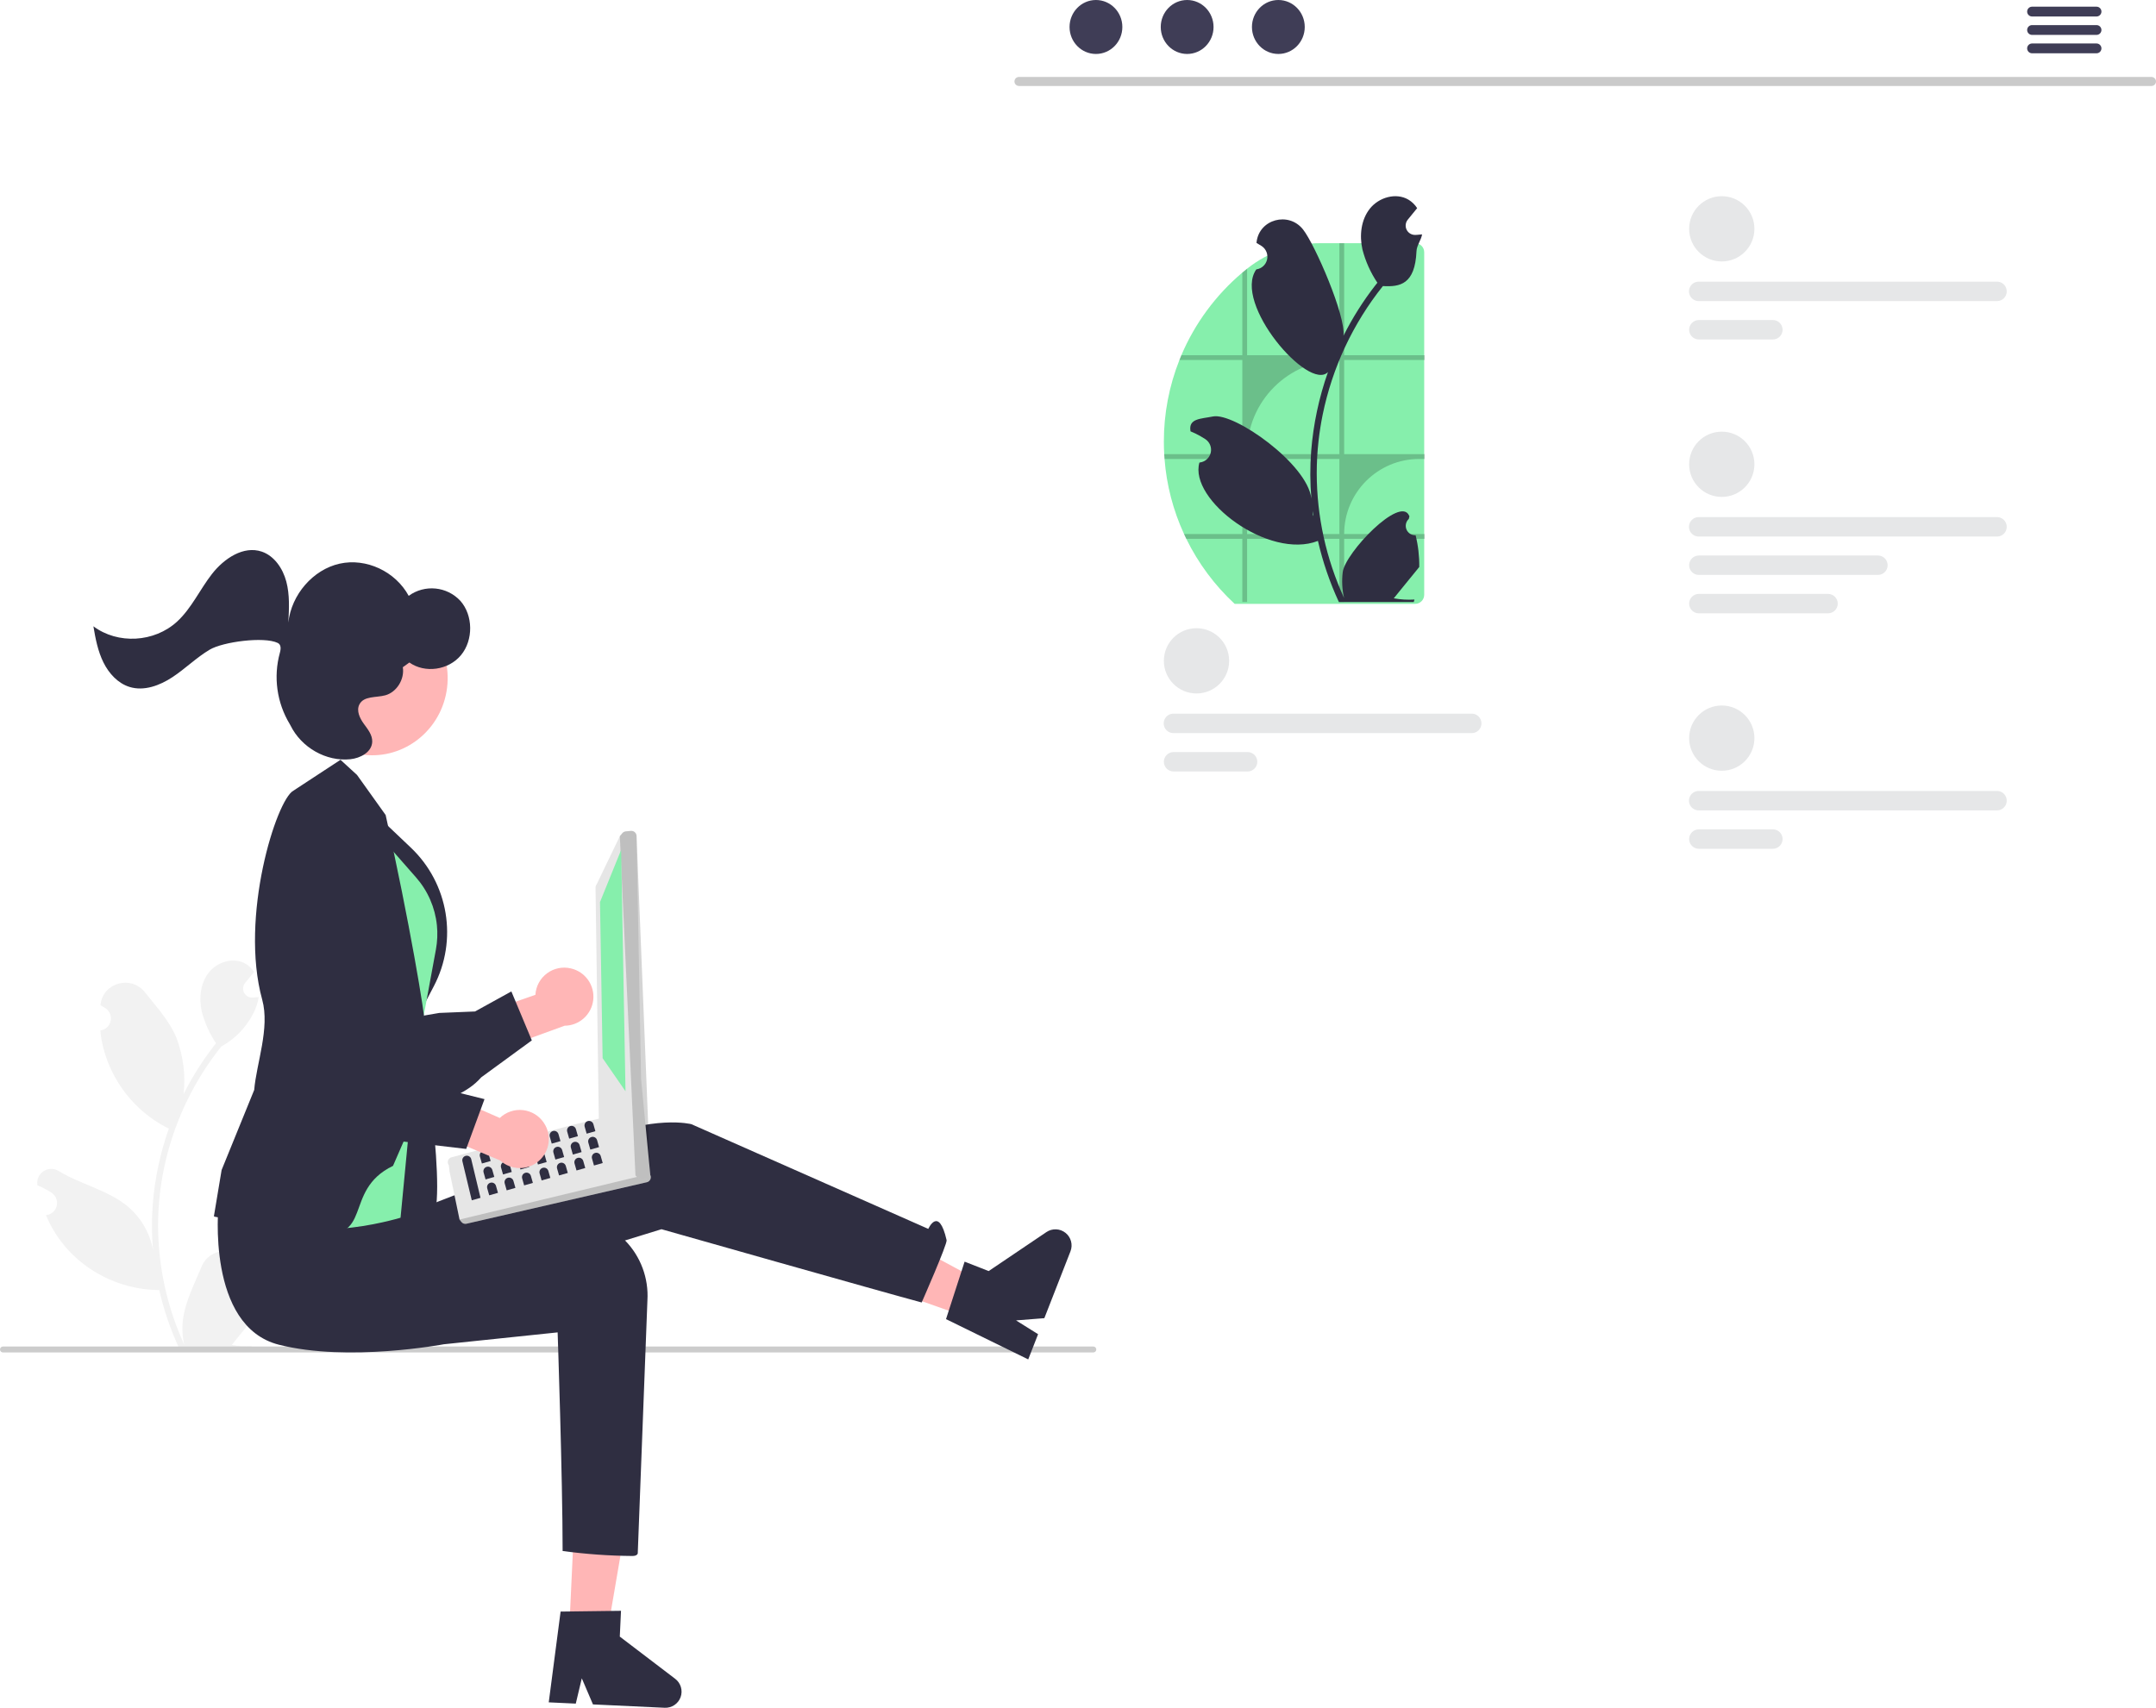
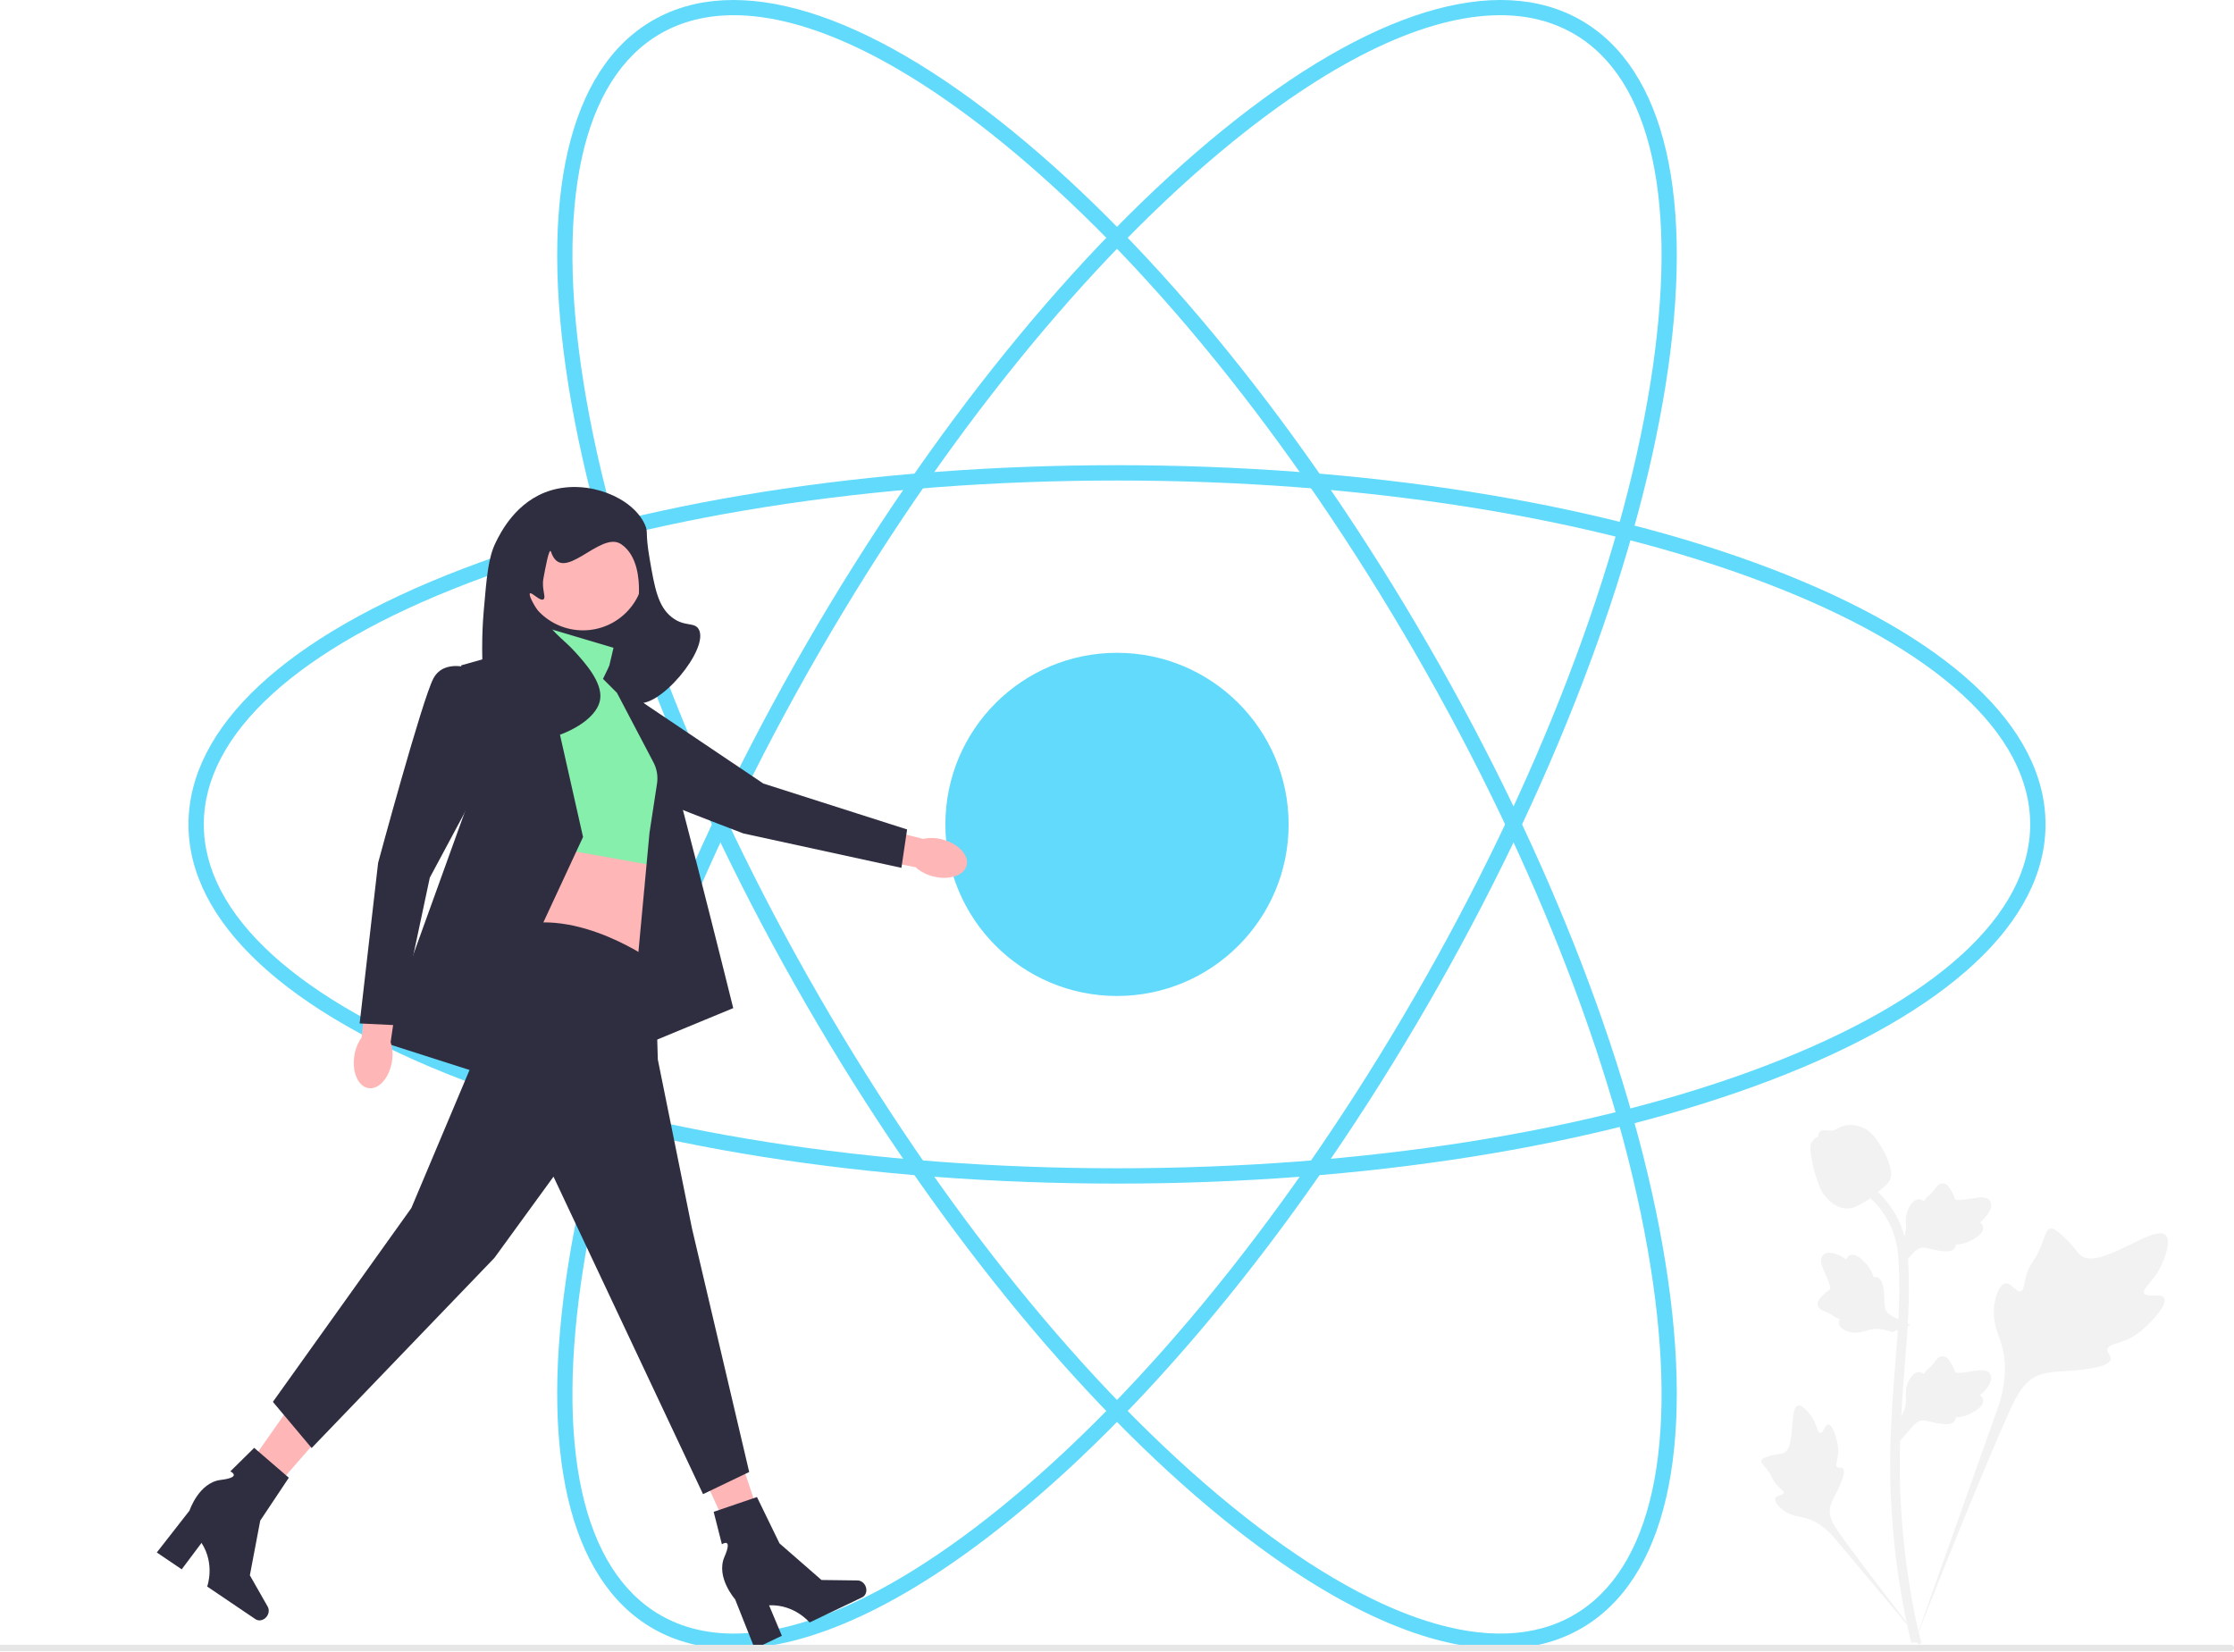
- <svg xmlns="http://www.w3.org/2000/svg" data-name="Layer 1" width="864.67" height="685.078" viewBox="0 0 864.67 685.078">
-   <path d="M268.971,622.8a3.613,3.613,0,0,1-2.619-6.263c.091-.362.156-.622.248-.984q-.049-.118-.098-.236a9.703,9.703,0,0,0-17.898.067c-2.927,7.051-6.654,14.113-7.572,21.568a28.706,28.706,0,0,0,.504,9.872A115.086,115.086,0,0,1,231.066,599.025a111.08,111.08,0,0,1,.689-12.392q.571-5.06,1.584-10.047a116.419,116.419,0,0,1,23.087-49.342,30.983,30.983,0,0,0,12.886-13.369,23.634,23.634,0,0,0,2.149-6.458c-.627.082-1.265.134-1.892.175-.195.01-.401.021-.597.031l-.074.003a3.58,3.58,0,0,1-2.94-5.832q.406-.5.813-.999c.411-.514.833-1.018,1.244-1.532a1.785,1.785,0,0,0,.134-.154c.473-.586.946-1.162,1.419-1.748a10.352,10.352,0,0,0-3.394-3.28c-4.741-2.777-11.281-.854-14.706,3.435-3.435,4.288-4.083,10.304-2.89,15.662a41.485,41.485,0,0,0,5.738,12.793c-.257.329-.525.648-.782.977a117.172,117.172,0,0,0-12.23,19.375,48.709,48.709,0,0,0-2.908-22.624c-2.783-6.715-8.001-12.37-12.595-18.175-5.519-6.973-16.835-3.93-17.807,4.909q-.014.128-.028.257,1.024.577,2.004,1.226a4.901,4.901,0,0,1-1.976,8.919l-.1.015a48.767,48.767,0,0,0,1.285,7.291,50.21,50.21,0,0,0,25,31.468c.401.206.792.411,1.193.607a119.598,119.598,0,0,0-6.438,30.296,113.435,113.435,0,0,0,.082,18.315l-.031-.216a29.974,29.974,0,0,0-10.232-17.308c-7.874-6.469-18.999-8.851-27.494-14.05a5.625,5.625,0,0,0-8.616,5.473q.017.114.035.227a32.928,32.928,0,0,1,3.692,1.779q1.024.578,2.004,1.226a4.901,4.901,0,0,1-1.976,8.919l-.1.015c-.072.01-.134.021-.206.031a48.808,48.808,0,0,0,8.978,14.058,50.254,50.254,0,0,0,36.446,15.991h.01a119.562,119.562,0,0,0,8.032,23.447h28.692c.103-.319.195-.648.288-.967a32.599,32.599,0,0,1-7.939-.473c2.129-2.612,4.257-5.245,6.386-7.857a1.78,1.78,0,0,0,.134-.154c1.08-1.337,2.17-2.663,3.25-4l.001-.002A47.75,47.75,0,0,0,268.972,622.801Z" transform="translate(-167.665 -107.4608)" fill="#f2f2f2" />
-   <path d="M607.335,648.805a1.186,1.186,0,0,1-1.19,1.19H168.855a1.19,1.19,0,0,1,0-2.38h437.29A1.187,1.187,0,0,1,607.335,648.805Z" transform="translate(-167.665 -107.4608)" fill="#ccc" />
-   <path d="M396.647,495.944a11.583,11.583,0,0,0-14.259,10.59l-24.999,8.7,1.582,16.481,35.131-12.782a11.646,11.646,0,0,0,2.546-22.989Z" transform="translate(-167.665 -107.4608)" fill="#ffb6b6" />
-   <path d="M355.905,543.848c-9.94,6.928-27.452,10.472-51.286,10.31a9.53,9.53,0,0,1-7.026-3.064c-6.377-6.641-6.128-21.8-6.088-23.264l-6.99-26.342c-.15-.403-4.019-11.212-.083-18.759a12.369,12.369,0,0,1,8.226-6.269c14.782-3.923,28.678,35.647,30.444,40.875l20.745-3.533,14.326-.589,14.576-8.045,8.206,19.64-20.308,14.841A25.664,25.664,0,0,1,355.905,543.848Z" transform="translate(-167.665 -107.4608)" fill="#2f2e41" />
-   <polygon points="228.268 654.202 243.549 654.916 253.575 596.315 231.022 595.261 228.268 654.202" fill="#ffb6b6" />
-   <path d="M392.496,753.947l24.223-.312-.484,10.349,22.224,16.935a6.472,6.472,0,0,1-4.225,11.613l-28.759-1.345-4.478-10.469-2.414,10.147-10.843-.507Z" transform="translate(-167.665 -107.4608)" fill="#2f2e41" />
-   <polygon points="387.812 528.378 393.379 514.129 341.068 485.876 314.642 502.486 387.812 528.378" fill="#ffb6b6" />
-   <path d="M547.067,636.626l7.457-23.049,9.65,3.771L587.331,601.712a6.472,6.472,0,0,1,9.65,7.719L586.503,636.246l-11.352.892,8.84,5.535-3.951,10.111Z" transform="translate(-167.665 -107.4608)" fill="#2f2e41" />
-   <path d="M254.961,593.431s6.346,40.516,36.346,43.516,57.654-10.516,57.654-10.516l84-25.87s89.346,25.386,104.346,29.386c0,0,10.346-23.484,10-25-3.19-13.958-7.346-4.516-7.346-4.516l-95-42s-15-4-41,7S308.307,602.947,308.307,602.947Z" transform="translate(-167.665 -107.4608)" fill="#2f2e41" />
-   <path d="M255.307,590.947s-5.003,48.537,24.22,55.951c27.78,7.049,66.098-.182,66.098-.182l45.681-4.769s2,58.696,2,87.696a220.258,220.258,0,0,0,28,2c2,0,2.133-1.048,2.133-1.048l3.873-101.444a31.658,31.658,0,0,0-32.754-33.585q-3.235.123-6.786.458c-28.102,2.695-62.99-3.034-62.99-3.034Z" transform="translate(-167.665 -107.4608)" fill="#2f2e41" />
-   <path d="M336.366,520.535s11.864,71.744,3.846,77.471-19.013,5.75-19.013,5.75l-2.557-39.613Z" transform="translate(-167.665 -107.4608)" fill="#2f2e41" />
-   <path d="M316.578,432.424l15.863,15.073a46.752,46.752,0,0,1,9.2,55.604l-7.583,14.46Z" transform="translate(-167.665 -107.4608)" fill="#2f2e41" />
-   <path d="M313.031,434.958,334.525,459.441a34.355,34.355,0,0,1,8.362,19.198v0a34.355,34.355,0,0,1-.391,9.683l-8.1,44.034L328.307,595.947s-47.003,14.242-51.814-7.75S313.031,434.958,313.031,434.958Z" transform="translate(-167.665 -107.4608)" fill="#86efac" />
-   <path d="M292.856,601.923c-30.898-5.149-38.467-6.171-38.938-6.352l-.472-.18,3.097-18.584,13.078-32.135c.849-10.512,6.358-24.754,3.206-36.194-9.161-33.257,5.723-80.253,12.529-83.853l18.869-12.37,6.624,6.073L322.332,434.405c9.449,42.091,15.975,81.323,15.658,83.721l-5.832,41.207-6.872,15.806C304.438,585.198,318.457,606.19,292.856,601.923Z" transform="translate(-167.665 -107.4608)" fill="#2f2e41" />
-   <path d="M348.796,571.693l48.514-12.98,4.272-1.013,3.046-.723,3.55-.839.028-.007a2.013,2.013,0,0,1,1.507.251l18.014,21.598a1.59,1.59,0,0,1,.424.381.714.714,0,0,1,.128.135,2.056,2.056,0,0,1-1.159,3.21l-72.373,16.655a2.039,2.039,0,0,1-2.049-.724l-.734-.952-4.005-19.286-.285-2.504a1.996,1.996,0,0,1-.375-.788A2.028,2.028,0,0,1,348.796,571.693Z" transform="translate(-167.665 -107.4608)" fill="#e6e6e6" />
-   <path d="M351.963,596.683l.739.955a2.038,2.038,0,0,0,2.044.724l72.376-16.656a2.052,2.052,0,0,0,1.156-3.208.611.611,0,0,0-.126-.135Z" transform="translate(-167.665 -107.4608)" opacity="0.17" style="isolation:isolate" />
-   <path d="M407.816,555.997l-1.309-92.265a2.106,2.106,0,0,1,.467-1.542l9.274-19.301.963-1.17a2.132,2.132,0,0,1,1.425-.754l2.019-.188a2.107,2.107,0,0,1,2.303,1.891h0l1.818,97.624.002.007.901,9.4,1.067,11.162.003.014,1.666,17.366a2.062,2.062,0,0,1-.557,1.637,2.091,2.091,0,0,1-1.585.678l-1.313-.026a2.14,2.14,0,0,1-1.364-.538l-.735-.66-.34-.31-14.007-21.653A2.094,2.094,0,0,1,407.816,555.997Z" transform="translate(-167.665 -107.4608)" fill="#e6e6e6" />
-   <path d="M416.251,442.889l6.267,136.136.343.306.732.658a2.132,2.132,0,0,0,1.364.538l1.315.026a2.115,2.115,0,0,0,2.141-2.314L422.955,442.67a2.108,2.108,0,0,0-2.299-1.897l-2.023.194a2.078,2.078,0,0,0-1.418.754Z" transform="translate(-167.665 -107.4608)" opacity="0.17" style="isolation:isolate" />
-   <polygon points="249.113 340.929 240.632 361.864 241.681 424.491 250.863 437.77 249.113 340.929" fill="#86efac" />
-   <path d="M354.387,571.141a1.821,1.821,0,0,0-1.252,2.249l3.736,15.571,3.501-.997-3.736-15.571A1.821,1.821,0,0,0,354.387,571.141Z" transform="translate(-167.665 -107.4608)" fill="#2f2e41" />
-   <path d="M361.389,569.147a1.821,1.821,0,0,0-1.252,2.249l.797,2.801,3.501-.997-.797-2.801A1.821,1.821,0,0,0,361.389,569.147Z" transform="translate(-167.665 -107.4608)" fill="#2f2e41" />
-   <path d="M368.391,567.153a1.821,1.821,0,0,0-1.252,2.249l.797,2.801,3.501-.997-.797-2.801A1.821,1.821,0,0,0,368.391,567.153Z" transform="translate(-167.665 -107.4608)" fill="#2f2e41" />
-   <path d="M375.393,565.16a1.821,1.821,0,0,0-1.252,2.249l.797,2.801,3.501-.997-.797-2.801A1.821,1.821,0,0,0,375.393,565.16Z" transform="translate(-167.665 -107.4608)" fill="#2f2e41" />
-   <path d="M382.395,563.166a1.821,1.821,0,0,0-1.252,2.249l.797,2.801,3.501-.997-.797-2.801A1.821,1.821,0,0,0,382.395,563.166Z" transform="translate(-167.665 -107.4608)" fill="#2f2e41" />
-   <path d="M389.396,561.172a1.821,1.821,0,0,0-1.252,2.249l.797,2.801,3.501-.997-.797-2.801A1.821,1.821,0,0,0,389.396,561.172Z" transform="translate(-167.665 -107.4608)" fill="#2f2e41" />
-   <path d="M396.398,559.178a1.821,1.821,0,0,0-1.252,2.249l.797,2.801,3.501-.997-.797-2.801A1.821,1.821,0,0,0,396.398,559.178Z" transform="translate(-167.665 -107.4608)" fill="#2f2e41" />
-   <path d="M403.4,557.185a1.821,1.821,0,0,0-1.252,2.249l.797,2.801,3.501-.997-.797-2.801A1.821,1.821,0,0,0,403.4,557.185Z" transform="translate(-167.665 -107.4608)" fill="#2f2e41" />
-   <path d="M362.859,575.532a1.821,1.821,0,0,0-1.252,2.249l.797,2.801,3.501-.997-.797-2.801A1.821,1.821,0,0,0,362.859,575.532Z" transform="translate(-167.665 -107.4608)" fill="#2f2e41" />
-   <path d="M369.86,573.539a1.821,1.821,0,0,0-1.252,2.249l.797,2.801,3.501-.997-.797-2.801A1.821,1.821,0,0,0,369.86,573.539Z" transform="translate(-167.665 -107.4608)" fill="#2f2e41" />
-   <path d="M376.862,571.545a1.821,1.821,0,0,0-1.252,2.249l.797,2.801,3.501-.997-.797-2.801A1.821,1.821,0,0,0,376.862,571.545Z" transform="translate(-167.665 -107.4608)" fill="#2f2e41" />
-   <path d="M383.864,569.551A1.821,1.821,0,0,0,382.612,571.8l.797,2.801,3.501-.997-.797-2.801A1.821,1.821,0,0,0,383.864,569.551Z" transform="translate(-167.665 -107.4608)" fill="#2f2e41" />
-   <path d="M390.866,567.557a1.821,1.821,0,0,0-1.252,2.249l.797,2.801,3.501-.997-.797-2.801A1.821,1.821,0,0,0,390.866,567.557Z" transform="translate(-167.665 -107.4608)" fill="#2f2e41" />
-   <path d="M397.868,565.564a1.821,1.821,0,0,0-1.252,2.249l.797,2.801,3.501-.997-.797-2.801A1.821,1.821,0,0,0,397.868,565.564Z" transform="translate(-167.665 -107.4608)" fill="#2f2e41" />
-   <path d="M404.87,563.57a1.821,1.821,0,0,0-1.252,2.249l.797,2.801,3.501-.997-.797-2.801A1.821,1.821,0,0,0,404.87,563.57Z" transform="translate(-167.665 -107.4608)" fill="#2f2e41" />
-   <path d="M364.328,581.917a1.821,1.821,0,0,0-1.252,2.249l.797,2.801,3.501-.997-.797-2.801A1.821,1.821,0,0,0,364.328,581.917Z" transform="translate(-167.665 -107.4608)" fill="#2f2e41" />
-   <path d="M371.33,579.924a1.821,1.821,0,0,0-1.252,2.249l.797,2.801,3.501-.997-.797-2.801A1.821,1.821,0,0,0,371.33,579.924Z" transform="translate(-167.665 -107.4608)" fill="#2f2e41" />
-   <path d="M378.332,577.93a1.821,1.821,0,0,0-1.252,2.249l.797,2.801,3.501-.997-.797-2.801A1.821,1.821,0,0,0,378.332,577.93Z" transform="translate(-167.665 -107.4608)" fill="#2f2e41" />
-   <path d="M385.334,575.936a1.821,1.821,0,0,0-1.252,2.249l.797,2.801,3.501-.997-.797-2.801A1.821,1.821,0,0,0,385.334,575.936Z" transform="translate(-167.665 -107.4608)" fill="#2f2e41" />
-   <path d="M392.335,573.943a1.821,1.821,0,0,0-1.252,2.249l.797,2.801,3.501-.997-.797-2.801A1.821,1.821,0,0,0,392.335,573.943Z" transform="translate(-167.665 -107.4608)" fill="#2f2e41" />
-   <path d="M399.337,571.949a1.821,1.821,0,0,0-1.252,2.249l.797,2.801,3.501-.997L401.586,573.201A1.821,1.821,0,0,0,399.337,571.949Z" transform="translate(-167.665 -107.4608)" fill="#2f2e41" />
-   <path d="M406.339,569.955a1.821,1.821,0,0,0-1.252,2.249l.797,2.801,3.501-.997-.797-2.801A1.821,1.821,0,0,0,406.339,569.955Z" transform="translate(-167.665 -107.4608)" fill="#2f2e41" />
-   <path d="M385.768,557.871a11.583,11.583,0,0,0-17.655-1.937l-24.242-10.628-10.052,13.157L368.264,572.991a11.646,11.646,0,0,0,17.504-15.119Z" transform="translate(-167.665 -107.4608)" fill="#ffb6b6" />
-   <path d="M323.318,565.271c-11.999-1.683-27.246-10.998-44.605-27.329a9.53,9.53,0,0,1-3.066-7.026c-.157-9.206,10.337-20.148,11.362-21.194l12.795-24.064c.164-.397,4.681-10.952,12.7-13.807a12.369,12.369,0,0,1,10.294,1.001c13.504,7.18-3.227,45.637-5.489,50.671l17.609,11.522,10.902,9.313,16.157,4.018-7.345,19.978-24.981-2.936A25.664,25.664,0,0,1,323.318,565.271Z" transform="translate(-167.665 -107.4608)" fill="#2f2e41" />
-   <ellipse cx="317.082" cy="379.669" rx="30.782" ry="30.111" transform="translate(-265.2773 541.8718) rotate(-83.16773)" fill="#ffb6b6" />
-   <path d="M238.669,356.829c5.792-5.317,9.15-12.891,14.019-19.133,4.869-6.243,12.66-11.419,19.941-8.958,5.019,1.696,8.454,6.716,9.861,12.023,1.407,5.306,1.115,10.937.813,16.452,1.223-11.26,9.938-21.274,20.573-23.64,10.635-2.366,22.369,3.1,27.699,12.903a15.695,15.695,0,0,1,20.75,2.045c5.122,5.814,5.222,15.724.22,21.757s-14.43,7.375-20.699,2.945l-2.631,1.896c.775,4.826-2.472,10.027-7.032,11.263-3.697,1.002-8.647.168-10.41,3.711-1.232,2.475.161,5.442,1.756,7.649,1.595,2.207,3.526,4.519,3.417,7.295-.164,4.189-4.8,6.581-8.802,6.99-9.651.985-19.557-4.617-23.979-13.559q-.128-.259-.283-.521a36.55,36.55,0,0,1-3.975-28.623c.534-1.88.398-3.343-.869-3.955-5.477-2.647-21.975-.446-27.264,2.696-5.29,3.142-9.759,7.602-14.899,11.006-5.14,3.403-11.452,5.747-17.246,3.958-4.641-1.433-8.264-5.361-10.481-9.841-2.217-4.48-3.199-9.51-4.022-14.49C214.89,366.015,229.552,365.198,238.669,356.829Z" transform="translate(-167.665 -107.4608)" fill="#2f2e41" />
-   <path d="M1030.568,141.945H576.275a1.807,1.807,0,0,1,0-3.613h454.293a1.807,1.807,0,0,1,0,3.613Z" transform="translate(-167.665 -107.4608)" fill="#cacaca" />
-   <ellipse cx="439.534" cy="10.823" rx="10.588" ry="10.823" fill="#3f3d56" />
-   <ellipse cx="476.109" cy="10.823" rx="10.588" ry="10.823" fill="#3f3d56" />
-   <ellipse cx="512.684" cy="10.823" rx="10.588" ry="10.823" fill="#3f3d56" />
-   <path d="M1008.547,110.143h-25.981a1.968,1.968,0,0,0,0,3.934h25.981a1.968,1.968,0,0,0,0-3.934Z" transform="translate(-167.665 -107.4608)" fill="#3f3d56" />
-   <path d="M1008.547,117.528h-25.981a1.968,1.968,0,0,0,0,3.934h25.981a1.968,1.968,0,0,0,0-3.934Z" transform="translate(-167.665 -107.4608)" fill="#3f3d56" />
-   <path d="M1008.547,124.903h-25.981a1.968,1.968,0,0,0,0,3.934h25.981a1.968,1.968,0,0,0,0-3.934Z" transform="translate(-167.665 -107.4608)" fill="#3f3d56" />
-   <path d="M234.115,557.167l.015-.02-.015.041Z" transform="translate(-167.665 -107.4608)" fill="#2f2e41" />
-   <circle cx="690.523" cy="91.795" r="13.089" fill="#e6e7e8" />
-   <path d="M968.51,228.24H848.996a3.898,3.898,0,1,1,0-7.795H968.51a3.898,3.898,0,1,1,0,7.795Z" transform="translate(-167.665 -107.4608)" fill="#e6e7e8" />
-   <path d="M878.68,243.642H848.996a3.898,3.898,0,1,1,0-7.796h29.684a3.898,3.898,0,0,1,0,7.796Z" transform="translate(-167.665 -107.4608)" fill="#e6e7e8" />
-   <circle cx="690.523" cy="296.1" r="13.089" fill="#e6e7e8" />
-   <path d="M968.51,432.545H848.996a3.898,3.898,0,1,1,0-7.795H968.51a3.898,3.898,0,1,1,0,7.795Z" transform="translate(-167.665 -107.4608)" fill="#e6e7e8" />
-   <path d="M878.68,447.947H848.996a3.898,3.898,0,1,1,0-7.796h29.684a3.898,3.898,0,0,1,0,7.796Z" transform="translate(-167.665 -107.4608)" fill="#e6e7e8" />
-   <circle cx="479.859" cy="265.096" r="13.089" fill="#e6e7e8" />
-   <path d="M757.846,401.542H638.332a3.898,3.898,0,1,1,0-7.795h119.514a3.898,3.898,0,1,1,0,7.795Z" transform="translate(-167.665 -107.4608)" fill="#e6e7e8" />
-   <path d="M668.016,416.944H638.332a3.898,3.898,0,1,1,0-7.796h29.684a3.898,3.898,0,1,1,0,7.796Z" transform="translate(-167.665 -107.4608)" fill="#e6e7e8" />
-   <circle cx="690.523" cy="186.247" r="13.089" fill="#e6e7e8" />
-   <path d="M968.51,322.692H848.996a3.898,3.898,0,1,1,0-7.795H968.51a3.898,3.898,0,1,1,0,7.795Z" transform="translate(-167.665 -107.4608)" fill="#e6e7e8" />
-   <path d="M920.813,338.094H848.996a3.898,3.898,0,1,1,0-7.796h71.817a3.898,3.898,0,0,1,0,7.796Z" transform="translate(-167.665 -107.4608)" fill="#e6e7e8" />
-   <path d="M900.803,353.496H848.996a3.898,3.898,0,1,1,0-7.796h51.806a3.898,3.898,0,0,1,0,7.796Z" transform="translate(-167.665 -107.4608)" fill="#e6e7e8" />
-   <path d="M738.847,208.649V346.076a3.625,3.625,0,0,1-3.616,3.621H662.821a88.849,88.849,0,0,1-19.387-26.085c-.316-.632-.617-1.269-.904-1.916a88.005,88.005,0,0,1-7.824-30.125c-.054-.642-.099-1.279-.128-1.926-.099-1.655-.143-3.334-.143-5.018a88.44,88.44,0,0,1,6.238-32.743c.247-.647.509-1.289.78-1.926a88.976,88.976,0,0,1,24.445-33.133q.948-.808,1.916-1.571l.148-.119a46.837,46.837,0,0,1,29.226-10.116h38.043A3.627,3.627,0,0,1,738.847,208.649Z" transform="translate(-167.665 -107.4608)" fill="#86efac" />
-   <path d="M739.04,251.883v-1.926h-32.294V205.018h-1.921v44.938H667.814V215.253q-.971.763-1.916,1.571v33.133H641.453c-.272.637-.533,1.279-.78,1.926h25.225v37.761H634.577c.03.647.074,1.284.128,1.926h31.192v30.125H642.53c.286.647.588,1.284.904,1.916h22.464v25.324h1.916v-25.324h37.011v25.324h1.921v-25.324h32.294v-1.916h-32.294a30.119,30.119,0,0,1,30.125-30.125h2.168v-1.926h-32.294V251.883Zm-34.215,69.813H667.814V291.571h37.011Zm0-32.051H667.814v-.756A37.008,37.008,0,0,1,704.825,251.883Z" transform="translate(-167.665 -107.4608)" opacity="0.2" />
-   <path d="M735.398,322.181a3.78,3.78,0,0,1-2.739-6.551c.095-.379.164-.651.259-1.03q-.051-.124-.103-.247c-3.48-8.298-25.685,14.833-26.645,22.632a30.029,30.029,0,0,0,.527,10.328,120.392,120.392,0,0,1-10.952-50.003,116.202,116.202,0,0,1,.721-12.963q.597-5.293,1.657-10.511a121.787,121.787,0,0,1,24.151-51.616c6.874.384,12.898-.663,13.48-13.985.103-2.37,1.861-4.422,2.248-6.756-.656.086-1.323.14-1.979.183-.204.011-.42.021-.624.032l-.077.003a3.745,3.745,0,0,1-3.076-6.101q.425-.523.851-1.046c.43-.538.871-1.065,1.302-1.603a1.868,1.868,0,0,0,.14-.161c.495-.613.99-1.216,1.485-1.829a10.829,10.829,0,0,0-3.55-3.432c-4.959-2.905-11.801-.893-15.384,3.593-3.593,4.486-4.271,10.779-3.023,16.384a43.398,43.398,0,0,0,6.003,13.383c-.269.344-.549.678-.818,1.022a122.574,122.574,0,0,0-12.794,20.268c1.016-7.939-11.412-36.608-16.218-42.681-5.773-7.294-17.611-4.111-18.628,5.136q-.015.134-.029.268,1.071.604,2.096,1.282a5.127,5.127,0,0,1-2.067,9.33l-.105.016c-9.556,13.644,21.077,49.155,28.745,41.181a125.112,125.112,0,0,0-6.734,31.693,118.663,118.663,0,0,0,.086,19.16l-.032-.226c-1.704-13.882-30.931-34.523-39.466-32.803-4.917.99-9.76.765-9.013,5.725q.018.119.036.237a34.445,34.445,0,0,1,3.862,1.861q1.071.604,2.096,1.282a5.127,5.127,0,0,1-2.067,9.33l-.105.016c-.075.011-.14.022-.215.032-4.35,14.966,27.907,39.12,47.518,31.435l.011,0a125.076,125.076,0,0,0,8.402,24.528h30.015c.108-.334.204-.678.301-1.011a34.102,34.102,0,0,1-8.305-.495c2.227-2.733,4.454-5.487,6.681-8.219a1.866,1.866,0,0,0,.14-.161c1.13-1.398,2.27-2.786,3.399-4.185l.001-.002a49.952,49.952,0,0,0-1.464-12.725Zm-34.371-67.613.016-.021-.016.043Zm-6.648,59.932-.258-.581c.011-.42.011-.839,0-1.269,0-.118-.021-.237-.021-.355.097.742.183,1.485.29,2.227Z" transform="translate(-167.665 -107.4608)" fill="#2f2e41" />
+ <svg xmlns="http://www.w3.org/2000/svg" width="583.04" height="431.02" viewBox="0 0 583.04 431.02">
+   <g>
+     <path d="M291.52,308.951c-64.433,0-125.038-9.592-170.652-27.008-46.222-17.648-71.678-41.355-71.678-66.755s25.456-49.105,71.678-66.754c45.614-17.416,106.22-27.008,170.652-27.008s125.038,9.592,170.652,27.008c46.222,17.648,71.677,41.355,71.677,66.754s-25.456,49.106-71.677,66.755c-45.615,17.416-106.22,27.008-170.652,27.008Zm0-183.524c-63.957,0-124.056,9.498-169.226,26.745-44.563,17.015-69.104,39.395-69.104,63.017s24.541,46.003,69.104,63.018c45.17,17.247,105.269,26.745,169.226,26.745s124.056-9.498,169.225-26.745c44.563-17.015,69.104-39.395,69.104-63.018s-24.541-46.002-69.104-63.017c-45.17-17.247-105.269-26.745-169.225-26.745Z" fill="#61dafb" />
+     <path d="M391.642,430.378c-20.024,0-44.985-11.573-72.607-34.022-37.891-30.795-76.5-78.485-108.716-134.285-32.216-55.8-54.212-113.082-61.937-161.293-7.827-48.854-.024-82.752,21.972-95.452,21.996-12.699,55.255-2.507,93.649,28.697,37.891,30.795,76.5,78.485,108.716,134.285,32.216,55.8,54.212,113.082,61.937,161.294,7.827,48.854,.024,82.752-21.972,95.452-6.171,3.562-13.233,5.324-21.042,5.324ZM191.505,3.969c-7.139,0-13.562,1.594-19.149,4.82-20.458,11.812-27.569,44.255-20.022,91.355,7.649,47.742,29.473,104.538,61.451,159.926,31.979,55.388,70.253,102.686,107.774,133.181,37.017,30.086,68.67,40.151,89.127,28.338,20.458-11.812,27.569-44.255,20.022-91.354-7.649-47.742-29.473-104.538-61.451-159.927-31.979-55.388-70.253-102.686-107.775-133.181C234.576,15.259,210.504,3.969,191.505,3.969Z" fill="#61dafb" />
+     <path d="M191.397,430.378c-7.812,0-14.869-1.761-21.042-5.324-21.996-12.7-29.799-46.599-21.972-95.452,7.724-48.212,29.72-105.494,61.937-161.294,32.216-55.8,70.825-103.49,108.716-134.285C357.43,2.817,390.69-7.375,412.685,5.325c21.996,12.699,29.799,46.598,21.972,95.452-7.724,48.211-29.72,105.494-61.937,161.293-32.216,55.8-70.825,103.49-108.716,134.285-27.62,22.448-52.584,34.022-72.607,34.022ZM391.535,3.969c-19,0-43.069,11.288-69.978,33.158-37.521,30.495-75.796,77.793-107.774,133.181-31.978,55.389-53.802,112.185-61.451,159.927-7.546,47.1-.436,79.543,20.022,91.354,5.586,3.226,12.012,4.819,19.149,4.82,19,.002,43.069-11.288,69.977-33.158,37.521-30.495,75.796-77.793,107.775-133.181,31.978-55.389,53.802-112.185,61.451-159.926,7.546-47.1,.436-79.543-20.022-91.355-5.586-3.225-12.012-4.82-19.149-4.82Z" fill="#61dafb" />
+     <circle cx="291.52" cy="215.189" r="44.789" fill="#61dafb" />
+   </g>
+   <g>
+     <path d="M564.784,338.786c-.844-1.424-4.497,.101-5.168-1.191-.669-1.287,2.725-3.249,4.663-7.73,.35-.808,2.553-5.9,.922-7.472-3.092-2.978-17.24,9.313-22.191,5.29-1.087-.883-1.846-2.645-5.134-5.506-1.308-1.138-2.099-1.652-2.865-1.461-1.086,.271-1.172,1.725-2.337,4.584-1.747,4.287-2.78,4.028-3.798,7.449-.756,2.539-.583,4.016-1.472,4.303-1.258,.407-2.416-2.286-4.011-2.045-1.627,.246-2.611,3.382-2.922,5.73-.583,4.406,1.035,7.313,1.932,10.371,.975,3.322,1.553,8.375-.698,15.528l-22.277,62.766c4.918-12.879,19.158-48.185,25.142-61.305,1.727-3.787,3.635-7.629,7.551-9.145,3.77-1.46,8.949-.588,15.55-2.179,.771-.186,2.911-.73,3.18-1.988,.223-1.04-1.036-1.621-.842-2.595,.259-1.307,2.734-1.323,5.775-2.831,2.144-1.063,3.48-2.328,4.629-3.415,.346-.328,5.495-5.262,4.371-7.157Z" fill="#f2f2f2" />
+     <path d="M477.139,371.829c-.942,.004-1.248,2.236-2.076,2.193-.825-.043-.808-2.275-2.448-4.519-.296-.405-2.159-2.955-3.401-2.608-2.354,.658-.404,11.148-3.806,12.418-.747,.279-1.831,.143-4.184,.931-.936,.314-1.417,.554-1.544,.985-.18,.611,.508,1.073,1.575,2.47,1.6,2.094,1.175,2.527,2.56,4.013,1.028,1.104,1.803,1.445,1.687,1.964-.163,.735-1.819,.526-2.161,1.379-.349,.87,.907,2.257,1.969,3.087,1.994,1.557,3.888,1.602,5.647,2.044,1.912,.48,4.559,1.654,7.42,4.823l24.378,29.044c-4.902-6.13-18.122-23.306-22.835-30.028-1.36-1.941-2.696-3.985-2.31-6.345,.371-2.272,2.293-4.562,3.417-8.261,.131-.432,.481-1.639-.058-2.134-.446-.409-1.095,.041-1.517-.335-.567-.504,.14-1.724,.277-3.651,.097-1.359-.138-2.38-.341-3.258-.061-.265-.997-4.215-2.251-4.21Z" fill="#f2f2f2" />
+     <path d="M495.939,376.049l-.568-5.068,.259-.384c1.2-1.777,1.812-3.512,1.819-5.159,.001-.262-.011-.524-.023-.79-.049-1.057-.11-2.371,.575-3.903,.384-.854,1.463-2.831,3.086-2.587,.437,.061,.767,.262,1.018,.497,.037-.059,.075-.117,.115-.181,.505-.771,.905-1.101,1.291-1.419,.296-.245,.602-.497,1.082-1.094,.21-.262,.374-.492,.513-.685,.42-.585,.968-1.282,1.935-1.27,1.033,.049,1.574,.903,1.932,1.468,.64,1.008,.93,1.735,1.122,2.217,.07,.176,.149,.374,.19,.436,.333,.489,3.038,.032,4.057-.135,2.289-.382,4.27-.712,5.087,.732,.585,1.033,.15,2.398-1.33,4.168-.461,.551-.952,.969-1.388,1.297,.361,.215,.684,.546,.815,1.065h0c.308,1.228-.748,2.459-3.137,3.663-.593,.301-1.392,.702-2.512,.896-.527,.091-1.002,.113-1.408,.125-.009,.235-.064,.489-.207,.751-.42,.771-1.293,1.138-2.61,1.05-1.449-.076-2.642-.352-3.694-.595-.919-.21-1.711-.389-2.332-.347-1.153,.093-2.041,1.016-3.083,2.212l-2.603,3.042Z" fill="#f2f2f2" />
+     <path d="M498.572,345.873l-4.758,1.835-.437-.153c-2.023-.71-3.857-.862-5.452-.451-.254,.065-.504,.143-.759,.223-1.01,.316-2.266,.708-3.922,.434-.924-.155-3.11-.697-3.285-2.329-.052-.438,.059-.809,.222-1.111-.066-.021-.133-.042-.204-.065-.874-.293-1.295-.597-1.7-.889-.312-.224-.633-.456-1.332-.769-.307-.137-.571-.237-.793-.322-.672-.258-1.486-.611-1.719-1.549-.215-1.011,.474-1.751,.93-2.241,.813-.875,1.442-1.34,1.86-1.648,.153-.112,.324-.239,.373-.294,.389-.446-.74-2.947-1.159-3.891-.95-2.118-1.772-3.95-.582-5.106,.851-.828,2.282-.754,4.369,.229,.65,.307,1.179,.675,1.607,1.013,.117-.404,.354-.8,.823-1.058h0c1.11-.61,2.569,.099,4.339,2.105,.442,.498,1.033,1.169,1.504,2.203,.221,.487,.363,.941,.478,1.331,.229-.051,.49-.063,.779,.009,.852,.21,1.429,.962,1.678,2.258,.294,1.421,.329,2.645,.362,3.724,.03,.942,.058,1.753,.255,2.344,.382,1.091,1.5,1.717,2.922,2.421l3.603,1.746Z" fill="#f2f2f2" />
+     <path d="M495.939,330.942l-.568-5.068,.259-.384c1.2-1.777,1.812-3.512,1.819-5.159,.001-.262-.011-.524-.023-.79-.049-1.057-.11-2.371,.575-3.903,.384-.854,1.463-2.831,3.086-2.587,.437,.061,.767,.262,1.018,.497,.037-.059,.075-.117,.115-.181,.505-.771,.905-1.101,1.291-1.419,.296-.245,.602-.497,1.082-1.094,.21-.262,.374-.492,.513-.685,.42-.585,.968-1.282,1.935-1.27,1.033,.049,1.574,.903,1.932,1.468,.64,1.008,.93,1.735,1.122,2.217,.07,.176,.149,.374,.19,.436,.333,.489,3.038,.032,4.057-.135,2.289-.382,4.27-.712,5.087,.732,.585,1.033,.15,2.398-1.33,4.168-.461,.551-.952,.969-1.388,1.297,.361,.215,.684,.546,.815,1.065h0c.308,1.228-.748,2.459-3.137,3.663-.593,.301-1.392,.702-2.512,.896-.527,.091-1.002,.113-1.408,.125-.009,.235-.064,.489-.207,.751-.42,.771-1.293,1.138-2.61,1.05-1.449-.076-2.642-.352-3.694-.595-.919-.21-1.711-.389-2.332-.347-1.153,.093-2.041,1.016-3.083,2.212l-2.603,3.042Z" fill="#f2f2f2" />
+     <path d="M501.124,429.32l-1.062-.666-.257-1.226,.257,1.226-1.238,.142c-.02-.115-.087-.379-.188-.793-.554-2.266-2.244-9.162-3.654-20.023-.984-7.581-1.541-15.376-1.656-23.17-.115-7.807,.255-13.717,.551-18.467,.224-3.583,.496-6.994,.762-10.317,.71-8.878,1.379-17.265,.881-26.55-.11-2.073-.341-6.387-2.862-10.978-1.462-2.663-3.476-5.027-5.987-7.023l1.561-1.963c2.771,2.207,5,4.826,6.623,7.782,2.795,5.09,3.047,9.791,3.168,12.05,.507,9.449-.17,17.916-.887,26.88-.264,3.311-.536,6.708-.759,10.276-.294,4.706-.66,10.565-.546,18.271,.113,7.701,.663,15.4,1.634,22.886,1.392,10.724,3.058,17.517,3.605,19.749,.291,1.192,.352,1.441,.054,1.914Z" fill="#f2f2f2" />
+     <path d="M482.075,315.456c-.103,0-.207-.002-.312-.01-2.134-.115-4.11-1.392-5.875-3.796-.827-1.131-1.251-2.42-2.095-4.992-.131-.396-.767-2.408-1.154-5.176-.253-1.808-.221-2.565,.137-3.233,.398-.744,1.041-1.263,1.766-1.613-.032-.24-.006-.487,.098-.739,.427-1.045,1.563-.908,2.177-.842,.311,.039,.699,.091,1.117,.069,.658-.032,1.012-.228,1.548-.521,.513-.281,1.15-.631,2.096-.825,1.865-.389,3.427,.139,3.942,.313,2.71,.903,4.046,3.01,5.593,5.45,.308,.489,1.367,2.271,2.065,4.713,.504,1.762,.433,2.545,.281,3.128-.308,1.197-1.036,1.882-2.885,3.394-1.931,1.583-2.9,2.376-3.732,2.858-1.937,1.118-3.153,1.821-4.768,1.821Z" fill="#f2f2f2" />
+   </g>
+   <g>
+     <g>
+       <path id="b-112" d="M243.47,228.74c4.166,1.099,8.11-.159,8.809-2.811,.699-2.651-2.111-5.691-6.279-6.79-1.659-.462-3.404-.52-5.09-.169l-17.71-4.434-1.904,8.355,17.661,3.484c1.294,1.137,2.841,1.948,4.512,2.364Z" fill="#ffb6b6" />
+       <path d="M146.133,188.062s-3.597,6.903,1.389,10.308,46.502,19.186,46.502,19.186l41.23,8.973,1.488-10.02-37.538-11.993-31.304-21.053-21.767,4.599Z" fill="#2f2e41" />
+     </g>
+     <g>
+       <polygon points="195.229 410.87 202.222 407.724 191.212 374.816 180.892 379.457 195.229 410.87" fill="#ffb6b6" />
+       <path d="M225.854,413.944h0c.559,1.168,.183,2.512-.839,3.001l-13.725,6.567s-3.948-4.783-10.573-4.484l3.336,7.947-7.08,3.388-5.117-12.897s-5.091-5.774-2.791-11.071c2.299-5.297-.659-3.297-.659-3.297l-2.151-8.469,11.301-3.861,5.884,12.094,10.954,9.558,9.416,.118c.838,.01,1.642,.563,2.045,1.407l0-0Z" fill="#2f2e41" />
+     </g>
+     <g>
+       <polygon points="56.861 393.879 63.109 398.323 85.938 372.188 76.717 365.63 56.861 393.879" fill="#ffb6b6" />
+       <path d="M69.689,421.858h0c-.725,1.073-2.075,1.428-3.014,.793l-12.604-8.522s2.131-5.825-1.476-11.39l-5.171,6.896-6.502-4.396,8.541-10.935s2.409-7.311,8.142-8.005c5.733-.694,2.512-2.235,2.512-2.235l6.22-6.137,9.044,7.799-7.461,11.19-2.709,14.283,4.658,8.184c.415,.728,.344,1.701-.18,2.476l0,0Z" fill="#2f2e41" />
+     </g>
+     <rect x="134.654" y="143.321" width="32.834" height="45.092" fill="#2f2e41" />
+     <path d="M160.115,169.095l-17.828-5.3-3.373,9.155-.482,55.892s25.537-5.782,31.319,3.855l1.927-17.346s6.264-8.673,.964-19.755c-5.3-11.082-10.297-16.079-10.297-16.079l-4.158-2.231,1.927-8.191Z" fill="#86efac" />
+     <path d="M139.637,220.41l-2.409,24.573,31.801,6.746s-2.409-21.201,.482-26.019l-29.873-5.3Z" fill="#ffb6b6" />
+     <path d="M170.956,251.247s-20.237-14.937-37.583-9.155c0,0-20.478,12.769-9.878,34.933l-16.141,38.306-36.137,50.592,10.118,12.046,47.701-49.629,15.419-21.201,39.028,82.875,12.046-5.782-14.937-63.602-8.914-44.088-.723-25.296Z" fill="#2f2e41" />
+     <polygon points="123.736 279.675 99.645 271.966 122.773 207.882 120.364 173.672 140.768 167.917 152.164 218.482 123.736 279.675" fill="#2f2e41" />
+     <path d="M161.014,180.848l-3.642-3.642,1.624-3.357s10.514,10.905,12.442,13.796,19.925,75.502,19.925,75.502l-27.152,11.227,5.3-57.013,1.962-12.824c.29-1.896-.034-3.836-.926-5.534l-9.533-18.155Z" fill="#2f2e41" />
+     <circle cx="152.152" cy="148.56" r="15.977" fill="#ffb6b6" />
+     <path d="M162.089,142.029c-5.482-3.656-15.293,10.985-18.293,1.985-.468-1.403-1.568,4.805-1.971,6.977-.511,2.759,.782,4.962,0,5.456-.884,.558-3.05-1.932-3.507-1.559-.447,.365,.99,3.259,3.507,6.625,3.341,4.467,5.435,5.555,8.183,8.573,2.559,2.81,7.294,8.01,6.625,12.47-1.258,8.388-21.741,14.871-28.058,8.573-1.512-1.508-1.808-4.923-2.338-11.691-.789-10.072-.193-17.63,0-19.874,.804-9.343,1.206-14.015,3.118-17.926,1.22-2.497,5.33-10.907,14.418-13.639,9.763-2.935,21.382,1.85,24.55,8.963,.915,2.055,.026,1.836,1.169,8.573,1.353,7.973,2.229,12.758,5.845,15.588,3.322,2.6,5.886,1.147,7.014,3.118,2.927,5.112-10.656,21.289-16.367,19.095-3.441-1.322-3.745-9.206-3.507-12.86,.512-7.868,4.41-9.537,4.287-16.757-.033-1.91-.149-8.671-4.676-11.691Z" fill="#2f2e41" />
+     <g>
+       <path id="c-113" d="M92.482,275.542c-.678,4.255,.967,8.053,3.675,8.485,2.708,.431,5.452-2.668,6.13-6.924,.294-1.696,.178-3.439-.339-5.081l2.647-18.063-8.503-1.061-1.706,17.92c-1.002,1.401-1.655,3.021-1.903,4.725Z" fill="#ffb6b6" />
+       <path d="M123.255,174.636s-7.227-2.891-10.118,2.409-14.455,48.183-14.455,48.183l-4.818,41.919,10.118,.482,8.191-38.546,17.828-33.246-6.746-21.201Z" fill="#2f2e41" />
+     </g>
+   </g>
+   <path d="M583.04,430.18h0c0,.464-.376,.84-.84,.84H0v-1.68H582.2c.464,0,.84,.376,.84,.84Z" fill="#e6e6e6" />
</svg>
